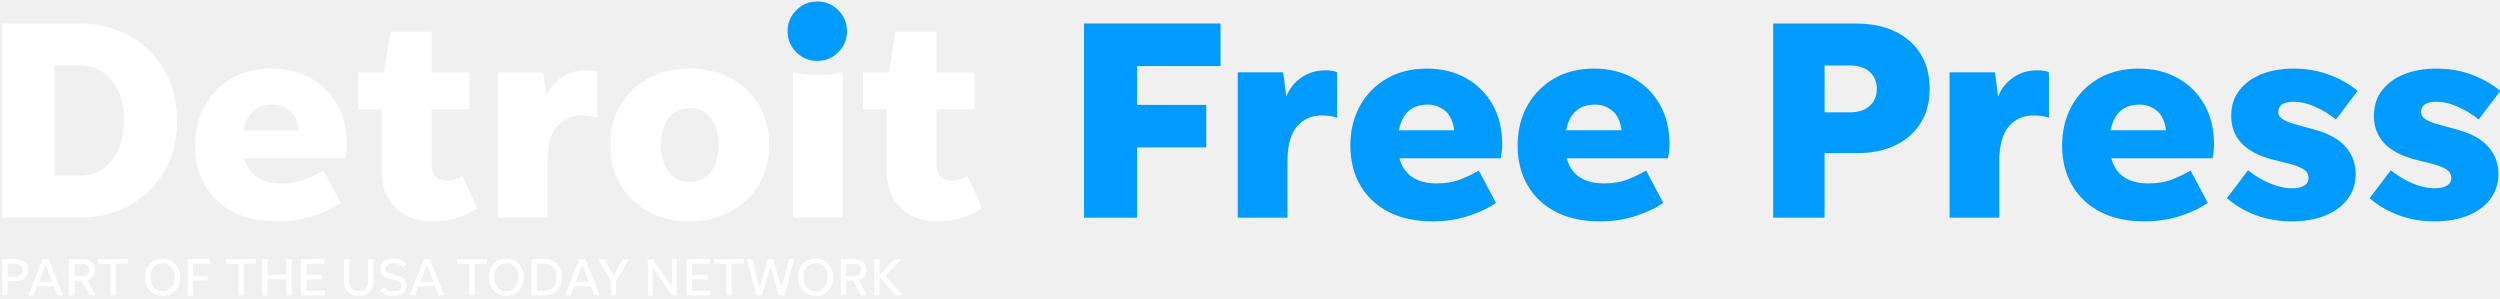
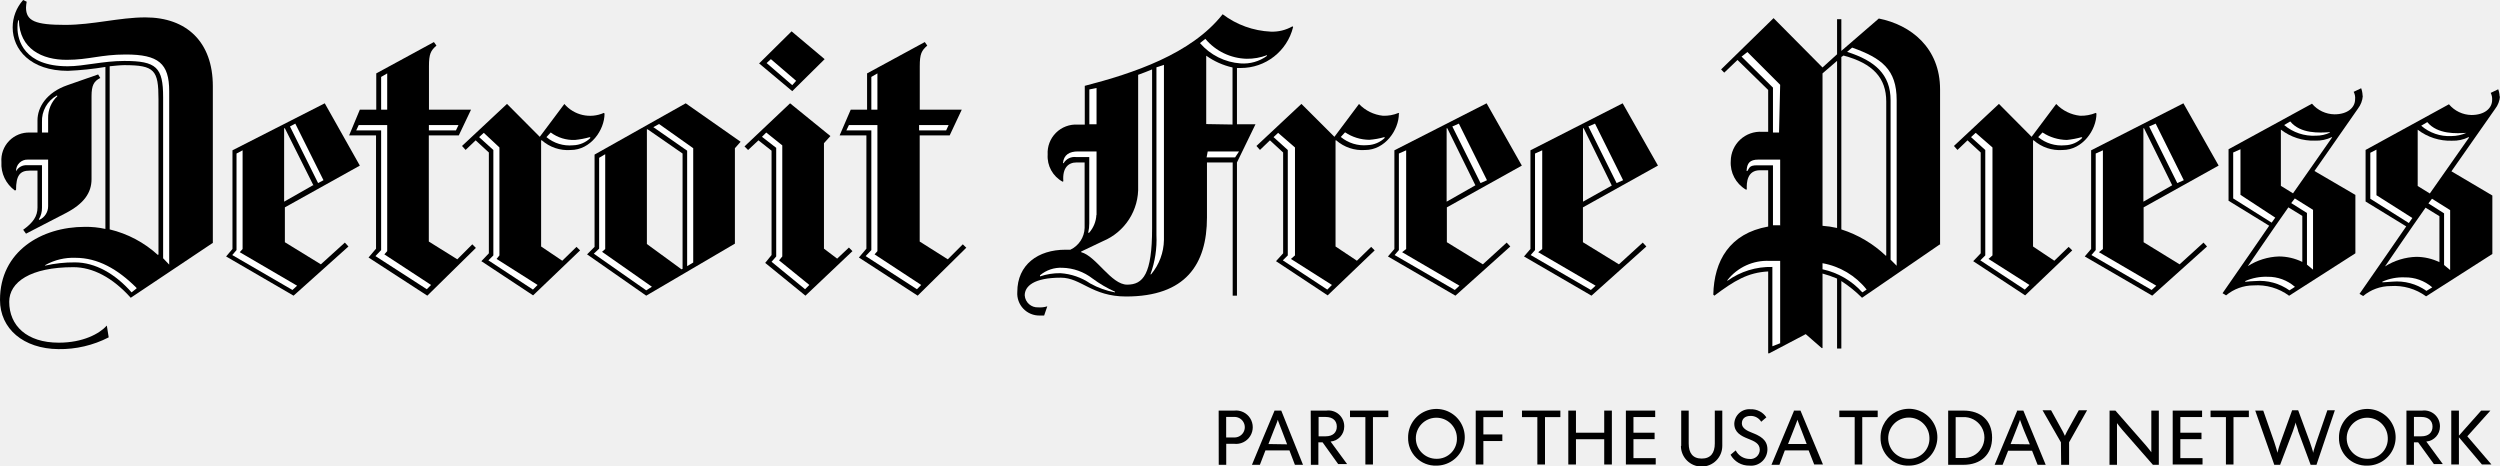
- <svg xmlns="http://www.w3.org/2000/svg" width="394" height="47" viewBox="0 0 394 47">
-   <g fill="none" fill-rule="evenodd">
-     <path fill="#FFFFFF" d="M8.592 27.689L12.417 27.689C14.607 27.689 16.339 26.895 17.615 25.304 18.889 23.714 19.527 21.614 19.527 19.004 19.527 16.394 18.889 14.294 17.615 12.704 16.339 11.114 14.607 10.319 12.417 10.319L8.592 10.319 8.592 27.689zM.357 34.304L.357 3.704 12.417 3.704C15.447 3.704 18.125 4.356 20.45 5.661 22.774 6.967 24.597 8.767 25.917 11.061 27.237 13.356 27.897 16.004 27.897 19.004 27.897 22.004 27.237 24.651 25.917 26.946 24.597 29.241 22.774 31.041 20.45 32.347 18.125 33.651 15.447 34.304 12.417 34.304L.357 34.304.357 34.304zM42.972 16.484C40.422 16.484 38.892 17.834 38.382 20.534L47.112 20.534C46.902 19.064 46.399 18.021 45.604 17.406 44.809 16.792 43.932 16.484 42.972 16.484zM53.682 31.964C52.541 32.774 51.094 33.464 49.339 34.034 47.584 34.603 45.717 34.889 43.737 34.889 41.007 34.889 38.674 34.386 36.739 33.381 34.804 32.377 33.319 30.974 32.284 29.174 31.249 27.374 30.732 25.304 30.732 22.964 30.732 20.595 31.242 18.494 32.262 16.664 33.281 14.834 34.692 13.401 36.492 12.366 38.292 11.332 40.391 10.814 42.792 10.814 45.132 10.814 47.194 11.316 48.979 12.321 50.764 13.327 52.159 14.722 53.164 16.506 54.169 18.292 54.672 20.384 54.672 22.784 54.672 23.114 54.649 23.459 54.604 23.819 54.559 24.179 54.507 24.555 54.447 24.944L38.472 24.944C39.192 27.584 41.156 28.904 44.367 28.904 45.807 28.904 47.082 28.679 48.192 28.229 49.301 27.779 50.232 27.329 50.982 26.879L53.682 31.964 53.682 31.964zM75.192 32.819C74.261 33.449 73.196 33.952 71.997 34.326 70.796 34.701 69.536 34.889 68.217 34.889 65.756 34.889 63.799 34.177 62.344 32.751 60.889 31.327 60.162 29.414 60.162 27.014L60.162 17.249 56.427 17.249 56.427 11.399 60.522 11.399 61.512 5.009 67.991 5.009 67.991 11.399 73.977 11.399 73.977 17.249 67.991 17.249 67.991 26.024C67.991 26.805 68.224 27.412 68.689 27.847 69.154 28.282 69.776 28.499 70.557 28.499 70.946 28.499 71.344 28.424 71.749 28.274 72.154 28.124 72.537 27.944 72.896 27.734L75.192 32.819M86.284 25.439L86.284 34.304 78.454 34.304 78.454 11.399 85.609 11.399 86.104 15.224C86.583 13.994 87.371 12.996 88.466 12.231 89.561 11.467 90.829 11.084 92.269 11.084 93.079 11.084 93.693 11.189 94.114 11.399L94.114 18.554C93.783 18.435 93.416 18.345 93.011 18.284 92.606 18.224 92.148 18.194 91.639 18.194 90.079 18.194 88.796 18.772 87.791 19.927 86.786 21.082 86.284 22.919 86.284 25.439M108.703 28.679C110.082 28.679 111.185 28.146 112.01 27.082 112.835 26.017 113.248 24.6 113.248 22.829 113.248 21.059 112.835 19.649 112.01 18.599 111.185 17.549 110.082 17.024 108.703 17.024 107.322 17.024 106.22 17.549 105.395 18.599 104.57 19.649 104.157 21.059 104.157 22.829 104.157 24.6 104.57 26.017 105.395 27.082 106.22 28.146 107.322 28.679 108.703 28.679zM108.703 34.889C106.242 34.889 104.074 34.371 102.2 33.336 100.325 32.302 98.854 30.884 97.79 29.084 96.725 27.284 96.193 25.199 96.193 22.829 96.193 20.459 96.725 18.374 97.79 16.574 98.854 14.774 100.325 13.364 102.2 12.344 104.074 11.324 106.242 10.814 108.703 10.814 111.162 10.814 113.33 11.324 115.205 12.344 117.08 13.364 118.55 14.774 119.615 16.574 120.679 18.374 121.213 20.459 121.213 22.829 121.213 25.199 120.679 27.284 119.615 29.084 118.55 30.884 117.08 32.302 115.205 33.336 113.33 34.371 111.162 34.889 108.703 34.889L108.703 34.889zM124.979 34.304L124.979 11.399C126.239 11.669 127.514 11.804 128.804 11.804 130.124 11.804 131.459 11.669 132.809 11.399L132.809 34.304 124.979 34.304M154.782 32.819C153.852 33.449 152.786 33.952 151.587 34.326 150.387 34.701 149.127 34.889 147.807 34.889 145.347 34.889 143.389 34.177 141.934 32.751 140.479 31.327 139.752 29.414 139.752 27.014L139.752 17.249 136.017 17.249 136.017 11.399 140.112 11.399 141.102 5.009 147.582 5.009 147.582 11.399 153.567 11.399 153.567 17.249 147.582 17.249 147.582 26.024C147.582 26.805 147.814 27.412 148.279 27.847 148.744 28.282 149.366 28.499 150.147 28.499 150.536 28.499 150.934 28.424 151.339 28.274 151.744 28.124 152.127 27.944 152.487 27.734L154.782 32.819" />
-     <polyline class="no-color-change" fill="#009BFF" points="179.216 34.304 170.846 34.304 170.846 3.704 192.356 3.704 192.356 10.409 179.216 10.409 179.216 16.529 190.106 16.529 190.106 23.234 179.216 23.234 179.216 34.304" />
-     <path class="no-color-change" fill="#009BFF" d="M202.904 25.439L202.904 34.304 195.074 34.304 195.074 11.399 202.229 11.399 202.724 15.224C203.203 13.994 203.991 12.996 205.086 12.231 206.181 11.467 207.449 11.084 208.889 11.084 209.699 11.084 210.313 11.189 210.734 11.399L210.734 18.554C210.403 18.435 210.036 18.345 209.631 18.284 209.226 18.224 208.769 18.194 208.259 18.194 206.699 18.194 205.416 18.772 204.411 19.927 203.406 21.082 202.904 22.919 202.904 25.439M225.052 16.484C222.502 16.484 220.972 17.834 220.462 20.534L229.192 20.534C228.982 19.064 228.479 18.021 227.685 17.406 226.89 16.792 226.012 16.484 225.052 16.484zM235.762 31.964C234.622 32.774 233.175 33.464 231.42 34.034 229.665 34.603 227.797 34.889 225.817 34.889 223.087 34.889 220.755 34.386 218.82 33.381 216.885 32.377 215.4 30.974 214.365 29.174 213.33 27.374 212.813 25.304 212.813 22.964 212.813 20.595 213.322 18.494 214.342 16.664 215.362 14.834 216.772 13.401 218.572 12.366 220.372 11.332 222.472 10.814 224.872 10.814 227.212 10.814 229.274 11.316 231.06 12.321 232.844 13.327 234.239 14.722 235.245 16.506 236.25 18.292 236.752 20.384 236.752 22.784 236.752 23.114 236.73 23.459 236.685 23.819 236.64 24.179 236.587 24.555 236.527 24.944L220.552 24.944C221.272 27.584 223.237 28.904 226.447 28.904 227.887 28.904 229.162 28.679 230.272 28.229 231.382 27.779 232.312 27.329 233.063 26.879L235.762 31.964 235.762 31.964zM251.418 16.484C248.868 16.484 247.337 17.834 246.828 20.534L255.558 20.534C255.348 19.064 254.845 18.021 254.05 17.406 253.255 16.792 252.377 16.484 251.418 16.484zM262.128 31.964C260.987 32.774 259.54 33.464 257.785 34.034 256.03 34.603 254.163 34.889 252.183 34.889 249.453 34.889 247.12 34.386 245.185 33.381 243.25 32.377 241.765 30.974 240.73 29.174 239.695 27.374 239.178 25.304 239.178 22.964 239.178 20.595 239.688 18.494 240.708 16.664 241.727 14.834 243.138 13.401 244.938 12.366 246.738 11.332 248.837 10.814 251.238 10.814 253.578 10.814 255.64 11.316 257.425 12.321 259.21 13.327 260.605 14.722 261.61 16.506 262.615 18.292 263.118 20.384 263.118 22.784 263.118 23.114 263.095 23.459 263.05 23.819 263.005 24.179 262.953 24.555 262.893 24.944L246.918 24.944C247.638 27.584 249.602 28.904 252.813 28.904 254.253 28.904 255.527 28.679 256.638 28.229 257.747 27.779 258.678 27.329 259.428 26.879L262.128 31.964 262.128 31.964zM287.552 17.699L291.602 17.699C292.892 17.699 293.912 17.361 294.662 16.686 295.412 16.012 295.787 15.119 295.787 14.009 295.787 12.899 295.412 12.006 294.662 11.332 293.912 10.656 292.892 10.319 291.602 10.319L287.552 10.319 287.552 17.699zM279.452 34.304L279.452 3.704 292.412 3.704C296.012 3.704 298.862 4.626 300.962 6.472 303.062 8.316 304.112 10.829 304.112 14.009 304.112 16.079 303.64 17.872 302.694 19.387 301.75 20.901 300.422 22.072 298.712 22.896 297.002 23.722 294.961 24.134 292.592 24.134L287.552 24.134 287.552 34.304 279.452 34.304 279.452 34.304zM315.083 25.439L315.083 34.304 307.252 34.304 307.252 11.399 314.407 11.399 314.902 15.224C315.382 13.994 316.169 12.996 317.265 12.231 318.36 11.467 319.627 11.084 321.067 11.084 321.877 11.084 322.492 11.189 322.913 11.399L322.913 18.554C322.582 18.435 322.215 18.345 321.81 18.284 321.405 18.224 320.947 18.194 320.438 18.194 318.877 18.194 317.595 18.772 316.59 19.927 315.584 21.082 315.083 22.919 315.083 25.439M337.231 16.484C334.681 16.484 333.151 17.834 332.641 20.534L341.371 20.534C341.161 19.064 340.658 18.021 339.863 17.406 339.068 16.792 338.191 16.484 337.231 16.484zM347.941 31.964C346.8 32.774 345.354 33.464 343.599 34.034 341.843 34.603 339.976 34.889 337.996 34.889 335.266 34.889 332.934 34.386 330.999 33.381 329.063 32.377 327.579 30.974 326.543 29.174 325.508 27.374 324.991 25.304 324.991 22.964 324.991 20.595 325.501 18.494 326.521 16.664 327.541 14.834 328.951 13.401 330.751 12.366 332.551 11.332 334.65 10.814 337.051 10.814 339.391 10.814 341.453 11.316 343.238 12.321 345.023 13.327 346.418 14.722 347.423 16.506 348.428 18.292 348.931 20.384 348.931 22.784 348.931 23.114 348.909 23.459 348.863 23.819 348.818 24.179 348.766 24.555 348.706 24.944L332.731 24.944C333.451 27.584 335.416 28.904 338.626 28.904 340.066 28.904 341.341 28.679 342.451 28.229 343.561 27.779 344.491 27.329 345.241 26.879L347.941 31.964 347.941 31.964zM361.175 34.889C359.195 34.889 357.343 34.574 355.618 33.944 353.893 33.314 352.34 32.414 350.96 31.244L354.291 26.834C355.34 27.674 356.473 28.357 357.688 28.881 358.903 29.407 360.095 29.669 361.266 29.669 362.045 29.669 362.667 29.534 363.133 29.264 363.598 28.994 363.831 28.589 363.831 28.049 363.831 27.479 363.567 27.021 363.043 26.677 362.518 26.332 361.581 25.994 360.23 25.664L358.07 25.124C353.78 23.984 351.635 21.689 351.635 18.239 351.635 16.709 352.055 15.389 352.896 14.279 353.735 13.169 354.89 12.314 356.36 11.714 357.83 11.114 359.54 10.814 361.49 10.814 363.41 10.814 365.218 11.114 366.913 11.714 368.607 12.314 370.16 13.184 371.57 14.324L368.15 18.824C367.1 17.984 365.99 17.31 364.82 16.799 363.65 16.289 362.555 16.034 361.536 16.034 359.885 16.034 359.061 16.574 359.061 17.654 359.061 18.134 359.308 18.524 359.803 18.824 360.298 19.124 360.996 19.395 361.896 19.634L364.82 20.444C367.01 21.044 368.63 21.944 369.68 23.144 370.73 24.344 371.255 25.77 371.255 27.419 371.255 28.919 370.835 30.231 369.996 31.356 369.155 32.481 367.978 33.352 366.463 33.967 364.948 34.581 363.185 34.889 361.175 34.889M383.666 34.889C381.686 34.889 379.833 34.574 378.108 33.944 376.383 33.314 374.831 32.414 373.451 31.244L376.781 26.834C377.831 27.674 378.964 28.357 380.179 28.881 381.394 29.407 382.586 29.669 383.756 29.669 384.536 29.669 385.158 29.534 385.624 29.264 386.088 28.994 386.321 28.589 386.321 28.049 386.321 27.479 386.058 27.021 385.534 26.677 385.008 26.332 384.071 25.994 382.721 25.664L380.561 25.124C376.271 23.984 374.126 21.689 374.126 18.239 374.126 16.709 374.546 15.389 375.386 14.279 376.226 13.169 377.381 12.314 378.851 11.714 380.321 11.114 382.031 10.814 383.981 10.814 385.9 10.814 387.708 11.114 389.403 11.714 391.098 12.314 392.65 13.184 394.061 14.324L390.641 18.824C389.59 17.984 388.481 17.31 387.311 16.799 386.141 16.289 385.045 16.034 384.026 16.034 382.376 16.034 381.551 16.574 381.551 17.654 381.551 18.134 381.799 18.524 382.293 18.824 382.789 19.124 383.486 19.395 384.386 19.634L387.311 20.444C389.5 21.044 391.121 21.944 392.171 23.144 393.221 24.344 393.746 25.77 393.746 27.419 393.746 28.919 393.326 30.231 392.486 31.356 391.646 32.481 390.468 33.352 388.954 33.967 387.438 34.581 385.676 34.889 383.666 34.889M128.804 9.599C127.514 9.599 126.411 9.142 125.496 8.227 124.581 7.311 124.124 6.209 124.124 4.919 124.124 3.629 124.581 2.527 125.496 1.611 126.411.697 127.514.239 128.804.239 130.094.239 131.196.697 132.111 1.611 133.026 2.527 133.484 3.629 133.484 4.919 133.484 6.209 133.026 7.311 132.111 8.227 131.196 9.142 130.094 9.599 128.804 9.599" />
-     <path fill="#FFFFFF" d="M1.205 43.619L2.348 43.619C2.723 43.619 3.02 43.526 3.238 43.341 3.457 43.157 3.566 42.905 3.566 42.585 3.566 42.266 3.457 42.014 3.238 41.83 3.02 41.644 2.723 41.552 2.348 41.552L1.205 41.552 1.205 43.619zM.357 46.55L.357 40.838 2.348 40.838C2.986 40.838 3.493 40.995 3.868 41.308 4.243 41.622 4.431 42.048 4.431 42.585 4.431 43.118 4.243 43.539 3.868 43.85 3.493 44.16 2.986 44.316 2.348 44.316L1.205 44.316 1.205 46.55.357 46.55.357 46.55zM6.144 44.4L8.228 44.4 7.186 41.72 6.144 44.4zM9.059 46.55L8.505 45.114 5.867 45.114 5.313 46.55 4.456 46.55 6.741 40.838 7.657 40.838 9.933 46.55 9.059 46.55 9.059 46.55zM11.731 43.534L12.898 43.534C13.262 43.534 13.552 43.445 13.767 43.266 13.983 43.087 14.091 42.846 14.091 42.543 14.091 42.241 13.983 42 13.767 41.821 13.552 41.642 13.262 41.552 12.898 41.552L11.731 41.552 11.731 43.534zM11.731 44.232L11.731 46.55 10.882 46.55 10.882 40.838 12.898 40.838C13.531 40.838 14.032 40.991 14.402 41.296 14.771 41.601 14.956 42.017 14.956 42.543 14.956 42.941 14.844 43.277 14.62 43.551 14.396 43.826 14.088 44.019 13.696 44.131L15.082 46.55 14.116 46.55 12.814 44.232 11.731 44.232 11.731 44.232z" />
-     <polyline fill="#FFFFFF" points="17.392 46.55 17.392 41.552 15.468 41.552 15.468 40.838 20.164 40.838 20.164 41.552 18.24 41.552 18.24 46.55 17.392 46.55" />
-     <path fill="#FFFFFF" d="M25.615,45.903 C25.985,45.903 26.314,45.81 26.602,45.622 C26.89,45.434 27.116,45.175 27.278,44.845 C27.441,44.515 27.522,44.131 27.522,43.694 C27.522,43.257 27.441,42.874 27.278,42.543 C27.116,42.213 26.89,41.954 26.602,41.766 C26.314,41.579 25.985,41.485 25.615,41.485 C25.246,41.485 24.918,41.579 24.632,41.766 C24.346,41.954 24.123,42.213 23.96,42.543 C23.798,42.874 23.717,43.257 23.717,43.694 C23.717,44.131 23.798,44.515 23.96,44.845 C24.123,45.175 24.346,45.434 24.632,45.622 C24.918,45.81 25.246,45.903 25.615,45.903 Z M25.615,46.643 C25.078,46.643 24.602,46.516 24.187,46.265 C23.773,46.012 23.446,45.665 23.208,45.223 C22.97,44.781 22.851,44.271 22.851,43.694 C22.851,43.118 22.97,42.608 23.208,42.166 C23.446,41.723 23.773,41.376 24.187,41.124 C24.602,40.872 25.078,40.746 25.615,40.746 C26.153,40.746 26.63,40.872 27.047,41.124 C27.464,41.376 27.792,41.723 28.03,42.166 C28.268,42.608 28.387,43.118 28.387,43.694 C28.387,44.271 28.268,44.781 28.03,45.223 C27.792,45.665 27.464,46.012 27.047,46.265 C26.63,46.516 26.153,46.643 25.615,46.643 L25.615,46.643 Z" />
-     <polyline fill="#FFFFFF" points="30.428 46.55 29.58 46.55 29.58 40.838 33.133 40.838 33.133 41.552 30.428 41.552 30.428 43.484 32.721 43.484 32.721 44.198 30.428 44.198 30.428 46.55" />
-     <polyline fill="#FFFFFF" points="37.559 46.55 37.559 41.552 35.636 41.552 35.636 40.838 40.331 40.838 40.331 41.552 38.408 41.552 38.408 46.55 37.559 46.55" />
-     <polyline fill="#FFFFFF" points="41.306 46.55 41.306 40.838 42.154 40.838 42.154 43.283 45.102 43.283 45.102 40.838 45.951 40.838 45.951 46.55 45.102 46.55 45.102 44.013 42.154 44.013 42.154 46.55 41.306 46.55" />
-     <polyline fill="#FFFFFF" points="47.446 46.55 47.446 40.838 51.108 40.838 51.108 41.552 48.294 41.552 48.294 43.316 50.772 43.316 50.772 44.03 48.294 44.03 48.294 45.836 51.175 45.836 51.175 46.55 47.446 46.55" />
-     <path fill="#FFFFFF" d="M56.534 45.903C56.999 45.903 57.364 45.764 57.63 45.483 57.896 45.203 58.029 44.825 58.029 44.349L58.029 40.838 58.878 40.838 58.878 44.358C58.878 45.069 58.669 45.627 58.252 46.033 57.835 46.439 57.262 46.643 56.534 46.643 55.806 46.643 55.235 46.439 54.821 46.033 54.406 45.627 54.199 45.069 54.199 44.358L54.199 40.838 55.048 40.838 55.048 44.349C55.048 44.825 55.181 45.203 55.447 45.483 55.712 45.764 56.075 45.903 56.534 45.903M62.045 46.643C61.613 46.643 61.201 46.567 60.81 46.416 60.418 46.265 60.101 46.063 59.861 45.811L60.34 45.248C60.563 45.455 60.828 45.618 61.133 45.735 61.438 45.853 61.742 45.911 62.045 45.911 62.414 45.911 62.712 45.84 62.939 45.697 63.166 45.554 63.279 45.357 63.279 45.105 63.279 44.876 63.198 44.683 63.035 44.526 62.873 44.369 62.596 44.238 62.204 44.131L61.414 43.921C60.905 43.787 60.534 43.596 60.301 43.35 60.069 43.103 59.953 42.782 59.953 42.384 59.953 42.059 60.04 41.773 60.213 41.527 60.387 41.281 60.626 41.089 60.932 40.951 61.237 40.814 61.582 40.746 61.969 40.746 62.378 40.746 62.761 40.823 63.12 40.977 63.478 41.131 63.794 41.345 64.069 41.619L63.557 42.174C63.315 41.95 63.065 41.778 62.805 41.657 62.544 41.537 62.269 41.476 61.977 41.476 61.625 41.476 61.336 41.551 61.112 41.699 60.888 41.848 60.776 42.053 60.776 42.316 60.776 42.557 60.856 42.745 61.015 42.88 61.175 43.014 61.42 43.126 61.75 43.215L62.632 43.459C63.142 43.599 63.514 43.795 63.749 44.047 63.985 44.299 64.102 44.613 64.102 44.988 64.102 45.318 64.015 45.608 63.842 45.857 63.668 46.106 63.428 46.299 63.12 46.436 62.812 46.574 62.453 46.643 62.045 46.643M66.236 44.4L68.319 44.4 67.277 41.72 66.236 44.4zM69.151 46.55L68.596 45.114 65.959 45.114 65.404 46.55 64.548 46.55 66.832 40.838 67.748 40.838 70.024 46.55 69.151 46.55 69.151 46.55z" />
-     <polyline fill="#FFFFFF" points="73.972 46.55 73.972 41.552 72.048 41.552 72.048 40.838 76.744 40.838 76.744 41.552 74.821 41.552 74.821 46.55 73.972 46.55" />
-     <path fill="#FFFFFF" d="M79.802 45.903C80.171 45.903 80.5 45.81 80.789 45.622 81.077 45.434 81.302 45.175 81.465 44.845 81.627 44.515 81.708 44.131 81.708 43.694 81.708 43.257 81.627 42.874 81.465 42.543 81.302 42.213 81.077 41.954 80.789 41.766 80.5 41.579 80.171 41.485 79.802 41.485 79.432 41.485 79.104 41.579 78.819 41.766 78.533 41.954 78.309 42.213 78.147 42.543 77.984 42.874 77.903 43.257 77.903 43.694 77.903 44.131 77.984 44.515 78.147 44.845 78.309 45.175 78.533 45.434 78.819 45.622 79.104 45.81 79.432 45.903 79.802 45.903zM79.802 46.643C79.264 46.643 78.788 46.516 78.374 46.265 77.959 46.012 77.633 45.665 77.395 45.223 77.157 44.781 77.038 44.271 77.038 43.694 77.038 43.118 77.157 42.608 77.395 42.166 77.633 41.723 77.959 41.376 78.374 41.124 78.788 40.872 79.264 40.746 79.802 40.746 80.339 40.746 80.816 40.872 81.234 41.124 81.651 41.376 81.979 41.723 82.217 42.166 82.455 42.608 82.574 43.118 82.574 43.694 82.574 44.271 82.455 44.781 82.217 45.223 81.979 45.665 81.651 46.012 81.234 46.265 80.816 46.516 80.339 46.643 79.802 46.643L79.802 46.643zM84.615 45.836L85.774 45.836C86.177 45.836 86.523 45.748 86.811 45.572 87.1 45.395 87.32 45.147 87.475 44.828 87.629 44.509 87.706 44.131 87.706 43.694 87.706 43.257 87.629 42.88 87.475 42.56 87.32 42.241 87.1 41.993 86.811 41.817 86.523 41.641 86.177 41.552 85.774 41.552L84.615 41.552 84.615 45.836zM83.766 46.55L83.766 40.838 85.774 40.838C86.334 40.838 86.824 40.957 87.244 41.195 87.664 41.433 87.99 41.766 88.222 42.195 88.455 42.623 88.571 43.123 88.571 43.694 88.571 44.265 88.455 44.765 88.222 45.193 87.99 45.622 87.664 45.955 87.244 46.193 86.824 46.431 86.334 46.55 85.774 46.55L83.766 46.55 83.766 46.55zM90.738 44.4L92.821 44.4 91.779 41.72 90.738 44.4zM93.653 46.55L93.098 45.114 90.461 45.114 89.906 46.55 89.05 46.55 91.334 40.838 92.25 40.838 94.526 46.55 93.653 46.55 93.653 46.55z" />
-     <polyline fill="#FFFFFF" points="97.13 44.282 97.13 46.55 96.282 46.55 96.282 44.282 94.274 40.838 95.274 40.838 96.711 43.476 98.147 40.838 99.129 40.838 97.13 44.282" />
-     <polyline fill="#FFFFFF" points="105.916 46.55 102.867 42.174 102.867 46.55 102.069 46.55 102.069 40.838 102.859 40.838 105.916 45.215 105.916 40.838 106.706 40.838 106.706 46.55 105.916 46.55" />
-     <polyline fill="#FFFFFF" points="108.201 46.55 108.201 40.838 111.864 40.838 111.864 41.552 109.05 41.552 109.05 43.316 111.527 43.316 111.527 44.03 109.05 44.03 109.05 45.836 111.931 45.836 111.931 46.55 108.201 46.55" />
-     <polyline fill="#FFFFFF" points="114.45 46.55 114.45 41.552 112.527 41.552 112.527 40.838 117.222 40.838 117.222 41.552 115.299 41.552 115.299 46.55 114.45 46.55" />
-     <polyline fill="#FFFFFF" points="122.766 46.55 121.43 41.998 120.095 46.55 119.213 46.55 117.693 40.838 118.533 40.838 119.692 45.357 121.027 40.838 121.834 40.838 123.178 45.374 124.345 40.838 125.169 40.838 123.648 46.55 122.766 46.55" />
-     <path fill="#FFFFFF" d="M128.537 45.903C128.907 45.903 129.236 45.81 129.524 45.622 129.812 45.434 130.038 45.175 130.2 44.845 130.363 44.515 130.444 44.131 130.444 43.694 130.444 43.257 130.363 42.874 130.2 42.543 130.038 42.213 129.812 41.954 129.524 41.766 129.236 41.579 128.907 41.485 128.537 41.485 128.168 41.485 127.84 41.579 127.555 41.766 127.269 41.954 127.045 42.213 126.882 42.543 126.72 42.874 126.639 43.257 126.639 43.694 126.639 44.131 126.72 44.515 126.882 44.845 127.045 45.175 127.269 45.434 127.555 45.622 127.84 45.81 128.168 45.903 128.537 45.903zM128.537 46.643C128 46.643 127.524 46.516 127.109 46.265 126.695 46.012 126.368 45.665 126.13 45.223 125.892 44.781 125.773 44.271 125.773 43.694 125.773 43.118 125.892 42.608 126.13 42.166 126.368 41.723 126.695 41.376 127.109 41.124 127.524 40.872 128 40.746 128.537 40.746 129.075 40.746 129.552 40.872 129.969 41.124 130.386 41.376 130.714 41.723 130.952 42.166 131.19 42.608 131.309 43.118 131.309 43.694 131.309 44.271 131.19 44.781 130.952 45.223 130.714 45.665 130.386 46.012 129.969 46.265 129.552 46.516 129.075 46.643 128.537 46.643L128.537 46.643zM133.35 43.534L134.517 43.534C134.881 43.534 135.171 43.445 135.387 43.266 135.603 43.087 135.71 42.846 135.71 42.543 135.71 42.241 135.603 42 135.387 41.821 135.171 41.642 134.881 41.552 134.517 41.552L133.35 41.552 133.35 43.534zM133.35 44.232L133.35 46.55 132.502 46.55 132.502 40.838 134.517 40.838C135.15 40.838 135.652 40.991 136.021 41.296 136.391 41.601 136.575 42.017 136.575 42.543 136.575 42.941 136.464 43.277 136.239 43.551 136.016 43.826 135.707 44.019 135.316 44.131L136.702 46.55 135.735 46.55 134.434 44.232 133.35 44.232 133.35 44.232z" />
-     <polyline fill="#FFFFFF" points="141.187 46.55 138.625 43.669 138.625 46.55 137.777 46.55 137.777 40.838 138.625 40.838 138.625 43.341 141.019 40.838 142.069 40.838 139.524 43.459 142.254 46.55 141.187 46.55" />
+ <svg xmlns="http://www.w3.org/2000/svg" viewBox="0 0 333.48 62.12">
+   <defs>
+     <style>.cls-1{fill:#fff;}</style>
+   </defs>
+   <g id="Layer_2" data-name="Layer 2">
+     <g id="Layer_1-2" data-name="Layer 1">
+       <path d="M162.56,54.77h2.06a2.23,2.23,0,1,1,0,4.43h-1.05V62h-1Zm2,3.58a1.37,1.37,0,1,0,0-2.73h-1v2.73Z" />
+       <path d="M170,54.77h.91L173.81,62h-1.08L172,60.08H168.8L168.06,62H167s2.61-6.31,3-7.19m1.69,4.46L171,57.46c-.1-.27-.55-1.38-.55-1.47h0c0,.09-.44,1.17-.56,1.47l-.69,1.77Z" />
+       <path d="M174.84,54.77h2.09a2.1,2.1,0,0,1,2.38,2.13,2,2,0,0,1-1.82,2l2.2,3H178.5L176.42,59h-.56V62h-1Zm2,3.43c.94,0,1.48-.5,1.48-1.29s-.54-1.29-1.48-1.29h-.95V58.2Z" />
+       <polygon points="182.13 55.64 180.08 55.64 180.08 54.77 185.19 54.77 185.19 55.64 183.14 55.64 183.14 61.96 182.13 61.96 182.13 55.64" />
+       <path d="M187.83,58.37a3.78,3.78,0,1,1,3.78,3.74,3.65,3.65,0,0,1-3.78-3.74m6.51,0a2.74,2.74,0,1,0-2.74,2.83,2.67,2.67,0,0,0,2.74-2.83" />
+       <polygon points="196.85 54.77 200.48 54.77 200.48 55.64 197.87 55.64 197.87 57.95 200.4 57.95 200.4 58.83 197.87 58.83 197.87 61.96 196.85 61.96 196.85 54.77" />
+       <polygon points="205.07 55.64 203.02 55.64 203.02 54.77 208.14 54.77 208.14 55.64 206.09 55.64 206.09 61.96 205.07 61.96 205.07 55.64" />
+       <polygon points="209.2 54.77 210.22 54.77 210.22 57.72 213.99 57.72 213.99 54.77 215.01 54.77 215.01 61.96 213.99 61.96 213.99 58.59 210.22 58.59 210.22 61.96 209.2 61.96 209.2 54.77" />
+       <polygon points="216.88 54.77 220.79 54.77 220.79 55.63 217.89 55.63 217.89 57.72 220.71 57.72 220.71 58.58 217.89 58.58 217.89 61.11 220.86 61.11 220.86 61.96 216.88 61.96 216.88 54.77" />
+       <path d="M224.26,59.48V54.77h1v4.4c0,1.26.54,2,1.74,2s1.74-.77,1.74-2v-4.4h1v4.71a2.76,2.76,0,0,1-5.52,0" />
+       <path d="M230.84,60.66l.69-.58a2.08,2.08,0,0,0,1.81,1.14,1.24,1.24,0,0,0,1.4-1.22c0-.85-.71-1.14-1.59-1.49s-1.81-.81-1.81-2a2,2,0,0,1,2.17-1.92,2.41,2.41,0,0,1,2.11,1.08l-.69.59a1.61,1.61,0,0,0-1.42-.78c-.7,0-1.16.35-1.16,1s.72,1,1.35,1.24c1,.4,2.06.88,2.06,2.21a2.18,2.18,0,0,1-2.4,2.18,2.81,2.81,0,0,1-2.52-1.45" />
+       <path d="M239.26,54.77h.91l3,7.19H242l-.74-1.88h-3.18L237.36,62H236.3l3-7.19M241,59.23l-.68-1.77c-.1-.27-.55-1.38-.56-1.47h0c0,.09-.44,1.17-.55,1.47l-.7,1.77Z" />
+       <polygon points="247.4 55.64 245.35 55.64 245.35 54.77 250.47 54.77 250.47 55.64 248.41 55.64 248.41 61.96 247.4 61.96 247.4 55.64" />
+       <path d="M250.85,58.37a3.79,3.79,0,1,1,3.78,3.74,3.65,3.65,0,0,1-3.78-3.74m6.52,0a2.75,2.75,0,1,0-2.75,2.83,2.68,2.68,0,0,0,2.75-2.83" />
+       <path d="M259.87,54.77h2.05c2.29,0,3.81,1.31,3.81,3.6S264.2,62,261.92,62h-2.05Zm1,6.32h.94a2.73,2.73,0,1,0,0-5.45h-.94Z" />
+       <path d="M269,54.77h.9L272.88,62H271.8l-.74-1.88h-3.19L267.13,62h-1.06l3-7.19m1.69,4.46L270,57.46c-.1-.27-.54-1.38-.55-1.47h0c0,.09-.44,1.17-.55,1.47l-.7,1.77Z" />
+       <path d="M274.91,59l-2.45-4.27h1.14l1.33,2.41a8.82,8.82,0,0,1,.51,1h0a10.78,10.78,0,0,1,.51-1l1.34-2.41h1.11L276,59V62h-1.06Z" />
+       <path d="M281.4,54.77h.78l4.08,4.66c.12.14.66.8.71.9h0c0-.1,0-.93,0-1.11V54.77h1V62h-.79l-4.08-4.66c-.12-.13-.65-.8-.71-.9h0c0,.1,0,.93,0,1.12V62h-1Z" />
+       <polygon points="289.82 54.77 293.74 54.77 293.74 55.63 290.84 55.63 290.84 57.72 293.66 57.72 293.66 58.58 290.84 58.58 290.84 61.11 293.8 61.11 293.8 61.96 289.82 61.96 289.82 54.77" />
+       <polygon points="296.92 55.64 294.87 55.64 294.87 54.77 299.98 54.77 299.98 55.64 297.93 55.64 297.93 61.96 296.92 61.96 296.92 55.64" />
+       <path d="M300.83,54.77h1.07L303.38,59c.05.17.4,1.23.41,1.4h0a12.4,12.4,0,0,1,.42-1.4l1.54-4.27h.81L308.13,59c.06.17.42,1.23.43,1.4h0c0-.17.37-1.23.42-1.4l1.47-4.27h1L309,62h-.78l-1.66-4.48c0-.16-.34-1-.35-1.17h0c0,.16-.31,1-.36,1.17L304.15,62h-.78Z" />
+       <path d="M312,58.37a3.78,3.78,0,1,1,3.78,3.74A3.65,3.65,0,0,1,312,58.37m6.51,0a2.74,2.74,0,1,0-2.74,2.83,2.67,2.67,0,0,0,2.74-2.83" />
+       <path d="M321,54.77h2.09a2.1,2.1,0,0,1,2.38,2.13,2,2,0,0,1-1.82,2l2.2,3h-1.19L322.56,59H322V62h-1Zm2,3.43c.94,0,1.48-.5,1.48-1.29s-.54-1.29-1.48-1.29H322V58.2Z" />
+       <polygon points="326.98 54.77 328 54.77 328 58.11 330.97 54.77 332.2 54.77 329.12 58.2 332.34 61.96 331.07 61.96 328 58.33 328 61.96 326.98 61.96 326.98 54.77" />
+       <path d="M128.87,33.07l-6.46,6.37-7.84-5.09,1-1.18V18.06H112l1.48-3.43h2.18V9.79l7.7-4.18.33.47c-.76.67-1,1.09-1,2.76v5.79h5.6l-1.61,3.43h-4V32.22l3.75,2.37,2-2,.48.47Z" />
+       <polygon points="110 7.89 105.68 12.16 101.26 8.46 105.59 4.18 110 7.89 110 7.89" />
+       <polygon points="113.71 33.5 107.44 39.44 102.07 35.07 102.92 34.02 102.92 20.1 101.17 18.72 99.79 20.01 99.31 19.53 105.39 13.78 110.77 18.15 109.91 19.1 109.91 33.17 111.67 34.5 113.24 33.02 113.71 33.5 113.71 33.5" />
+       <path d="M80.64,15.16c0,2.18-1.85,4.85-4.52,4.85a5.24,5.24,0,0,1-3.84-1.29h-.1V32.88L75,34.78l1.9-1.85.48.47-6.27,6-6.9-4.56,1-1.05V20.34l-1.76-1.62L62.11,20l-.48-.53,6-5.61L72,18.25l3.28-4.38a4.53,4.53,0,0,0,5.27,1.19l.1.1Z" />
+       <path d="M63.48,33.07,57,39.44l-7.84-5.09,1-1.18V18.06H46.57L48,14.63h2.19V9.79l7.69-4.18.34.47c-.76.67-1,1.09-1,2.76v5.79h5.61L61.2,18.06h-4V32.22L61,34.59l2-2,.47.47Z" />
+       <path d="M13.36,10.41c-.82.42-1.15.95-1.15,2.42V23.9c0,1.8-1,3.26-3.42,4.52L3.47,31.17l-.38-.52C4.42,29.7,5,28.84,5,27.7V22.76H3.94c-1.28,0-1.8.66-1.8,2.57L2,25.42a4.35,4.35,0,0,1-1.81-3.8,3.67,3.67,0,0,1,3.8-3.94H5V16.06c0-1.76,1.2-3.73,4-4.7l4.09-1.43.29.48Z" />
+       <path d="M98.79,18.91l-.76.86V32.5L86.2,39.44l-7.89-5.51,1-1V20.62l12.16-6.84,7.32,5.13Zm-7.74,17V20.48l-4.66-3.23h-.1v15.3l4.61,3.37.15-.05Z" />
+       <path d="M48,22.09,38,27.66v4.65l4.8,2.95L46,32.36l.48.52-7.32,6.56-9-5.23.85-1V20.05l12.31-6.27L48,22.09Zm-6.18,2.66L38,17.11l-.1,0v9.79l3.85-2.19Z" />
+       <path d="M28.37,32.41,17.44,39.72C15,37,12.35,35.64,9.79,35.64c-5.75,0-8.56,2-8.56,4.61,0,3.18,2.33,5.46,6.61,5.46,3.23,0,5.42-1.19,6.41-2.28L14.5,45a14.19,14.19,0,0,1-6.71,1.57C3.13,46.52,0,43.86,0,40c0-6.46,5.51-9.74,11.31-9.74a11.64,11.64,0,0,1,2.75.28V8.93a41.69,41.69,0,0,1-5,.52c-5,0-7.37-2.85-7.37-5.79A5.48,5.48,0,0,1,3.09,0l.47.23A5.13,5.13,0,0,0,3.47,1C3.47,2.8,4.7,3.32,8.7,3.32c3.7,0,7.22-1,10.69-1,5.51,0,9,3.28,9,9.17v21ZM21.14,34V13.21c0-3.85-.52-4.52-4.56-4.52-.52,0-1.47.1-1.95.15V30.6A14.54,14.54,0,0,1,21.05,34l.09-.05Z" />
+       <path d="M186.6,15.16c0,2.18-1.85,4.85-4.51,4.85a5.27,5.27,0,0,1-3.85-1.29h-.09V32.88l2.85,1.9,1.9-1.85.47.47-6.27,6-6.89-4.56.95-1.05V20.34l-1.76-1.62L168.07,20l-.47-.53,6-5.61L178,18.25l3.28-4.38a5.16,5.16,0,0,0,3.19,1.57,4.94,4.94,0,0,0,2.09-.38l.09.1Z" />
+       <path d="M221.15,22.09l-10,5.57v4.65l4.8,2.95,3.18-2.9.48.52-7.32,6.56-9-5.23.86-1V20.05l12.3-6.27,4.71,8.31ZM215,24.75l-3.75-7.64-.09,0v9.79L215,24.75Z" />
+       <path d="M203,22.09l-10,5.57v4.65l4.8,2.95,3.18-2.9.48.52-7.32,6.56-9-5.23.86-1V20.05l12.3-6.27L203,22.09Zm-6.18,2.66-3.76-7.64-.09,0v9.79l3.85-2.19Z" />
+       <path d="M172.49,3.61a7.17,7.17,0,0,1-7,5.46H165v7.51h2.47L165,21.67V39.44h-.57V21.67H161V29c0,6.28-2.86,10.55-10.79,10.55-4.56,0-6-2.51-8.7-2.51-3.61,0-4.82,1.14-4.82,2.36A1.72,1.72,0,0,0,138.51,41a3.17,3.17,0,0,0,1.19-.14l-.42,1.23a5.72,5.72,0,0,1-.58,0,2.94,2.94,0,0,1-3-3.15c0-3.63,2.76-5.63,6.42-5.63.22,0,.44,0,.66,0a3.32,3.32,0,0,0,1.9-2.9V21.67H143.6c-1.09,0-1.9.71-1.76,2.51l-.09.06a3.84,3.84,0,0,1-2-3.62,3.78,3.78,0,0,1,4-4h.95V11.45c6.42-1.66,14.21-4.23,18.39-9.55a11.5,11.5,0,0,0,6.42,2.32,5.37,5.37,0,0,0,2.9-.71l.09.1Zm-8.08,13V9a9.73,9.73,0,0,1-3.51-1.57v9.12ZM153.68,30.46V9.26c-.58.24-1.19.48-1.86.72V24.81a7.64,7.64,0,0,1-4.7,7.36l-2.9,1.38v.09c2,.52,4,4.33,6.13,4.33s3.33-1.38,3.33-7.51Z" />
+       <path d="M279.65,15.16c0,2.18-1.86,4.85-4.52,4.85a5.27,5.27,0,0,1-3.85-1.29h-.09V32.88l2.84,1.9,1.91-1.85.48.47-6.28,6-6.93-4.56,1-1.05V20.34l-1.76-1.62L261.11,20l-.47-.53,6-5.61L271,18.25l3.28-4.38a5.16,5.16,0,0,0,3.19,1.57,5.1,5.1,0,0,0,2.09-.38l.1.1Z" />
+       <path d="M333.48,12.83a3.09,3.09,0,0,1-.66,1.71L327,22.85l5.46,3.23v7.8l-8.84,5.65a7.17,7.17,0,0,0-4.74-1.37,5.71,5.71,0,0,0-3.66,1.33l-.48-.29c1.9-2.71,6.23-9,6.23-9l-5.42-3.32V20l11.12-6.09a4,4,0,0,0,3,1.43c1.76,0,2.76-.9,2.76-2a1.78,1.78,0,0,0-.19-.95l1-.48a3,3,0,0,1,.19,1Zm-4.13,5.51-.05-.05a4.62,4.62,0,0,1-2.23.48,7.11,7.11,0,0,1-4.57-1.47v7.51l1.62,1c1.52-2.14,3.75-5.37,5.23-7.46ZM325.4,35V28.84l-1.85-1.14c-1.85,2.61-5.41,7.84-5.41,7.84a8.26,8.26,0,0,1,4.18-1.28,7.18,7.18,0,0,1,3.08.71Z" />
+       <path d="M315.18,12.78a3.15,3.15,0,0,1-.65,1.71l-5.8,8.32L314.19,26v7.79l-8.84,5.66a7.15,7.15,0,0,0-4.75-1.38,5.71,5.71,0,0,0-3.66,1.33l-.47-.29c1.9-2.71,6.22-9,6.22-9l-5.42-3.33V19.91l11.13-6.08a4,4,0,0,0,3,1.42c1.75,0,2.75-.9,2.75-2a1.69,1.69,0,0,0-.19-1l1-.48a3,3,0,0,1,.19,1Zm-4.13,5.51,0,0a4.75,4.75,0,0,1-2.24.47,7.08,7.08,0,0,1-4.56-1.47v7.5l1.62,1c1.52-2.14,3.75-5.38,5.22-7.47Zm-3.94,16.64V28.8l-1.86-1.14c-1.85,2.61-5.41,7.84-5.41,7.84A8.2,8.2,0,0,1,304,34.21a7.1,7.1,0,0,1,3.09.72Z" />
+       <path d="M295.94,22.09l-10,5.57v4.65l4.8,2.95,3.19-2.9.47.52-7.31,6.56-9-5.23.85-1V20.05l12.31-6.27,4.7,8.31Zm-6.17,2.66L286,17.11l-.09,0v9.79l3.85-2.19Z" />
+       <path d="M258.83,32.55l-10.45,7.17a16.86,16.86,0,0,0-2.76-2.23v9h-.57V37.16a15.09,15.09,0,0,0-1.94-.67v9.94H243l-2.13-1.86L236,47.13h-.14V36.21c-2.71.14-4.51,1.23-7.18,3.23l-.14-.14c.1-4.52,2.19-8.17,7.32-9.08V22.71h-1.09c-1.71,0-1.81,1.62-1.76,2.57l-.14,0a4.11,4.11,0,0,1-2-3.81,3.94,3.94,0,0,1,4.18-3.89h.81V12l-4.09-4L230,9.69l-.42-.43,7-6.84L243.11,9l1.94-1.76V2.56h.57V6.79l5-4.32c4.27.85,8.17,3.9,8.17,9.46V32.55Zm-7.22,1.52V13.54c0-3.13-1.76-5.08-5.7-6.13l-.29.19v23a15.39,15.39,0,0,1,5.94,3.52Zm-6.56-3.66V8.12l-1.94,1.67V30.12a12.54,12.54,0,0,1,1.94.29Z" />
+       <polygon class="cls-1" points="126.54 16.68 122.6 16.68 122.6 17.39 126.21 17.39 126.54 16.68 126.54 16.68" />
+       <polygon class="cls-1" points="117.04 14.63 117.04 9.79 116.23 10.26 116.23 14.63 117.04 14.63 117.04 14.63" />
+       <polygon class="cls-1" points="122.88 38.01 116.66 33.93 117.04 33.5 117.04 16.68 113.24 16.68 112.9 17.39 116.23 17.39 116.23 33.36 115.47 34.16 122.31 38.58 122.88 38.01 122.88 38.01" />
+       <polygon class="cls-1" points="216.51 24.04 212.76 16.49 211.88 16.87 215.64 24.42 216.51 24.04 216.51 24.04" />
+       <polygon class="cls-1" points="212.84 38.11 205.18 33.64 205.72 33.22 205.72 20.05 204.76 20.48 204.76 33.36 204.18 34.02 212.21 38.68 212.84 38.11 212.84 38.11" />
+       <polygon class="cls-1" points="198.35 24.04 194.6 16.49 193.73 16.87 197.49 24.42 198.35 24.04 198.35 24.04" />
+       <path class="cls-1" d="M184.66,18.34l0-.05a10,10,0,0,1-2,.36,5.91,5.91,0,0,1-3.24-1l-.57.62a4.87,4.87,0,0,0,3.57,1.09,3.48,3.48,0,0,0,2.33-1Z" />
+       <polygon class="cls-1" points="194.68 38.11 187.03 33.64 187.57 33.22 187.57 20.05 186.6 20.48 186.6 33.36 186.03 34.02 194.06 38.68 194.68 38.11 194.68 38.11" />
+       <path class="cls-1" d="M169,7.46v-.1a7.33,7.33,0,0,1-2.7.48,7.44,7.44,0,0,1-5.52-2.66l-.71.57a7.88,7.88,0,0,0,5.42,2.71,5.34,5.34,0,0,0,3.51-1Z" />
+       <polygon class="cls-1" points="177.67 38.01 172.2 34.54 172.74 34.07 172.74 19.67 170.49 17.72 169.88 18.29 171.78 20.01 171.78 34.07 171.12 34.73 177.05 38.63 177.67 38.01 177.67 38.01" />
+       <polygon class="cls-1" points="165.28 20.2 161.1 20.2 160.95 21 164.75 21 165.28 20.2 165.28 20.2" />
+       <path class="cls-1" d="M155.26,32V8.65l-1,.33V31.36a13.38,13.38,0,0,1-.8,5.23h.09A7.3,7.3,0,0,0,155.26,32Z" />
+       <polygon class="cls-1" points="146.27 16.58 146.27 11.74 145.31 11.93 145.31 16.58 146.27 16.58 146.27 16.58" />
+       <path class="cls-1" d="M146.27,28.7V20.2h-2.48c-1.12,0-1.89.43-2,1.56l.09,0a1.7,1.7,0,0,1,1.66-.81h1.76v8.84a5.08,5.08,0,0,1-.14,1.23l.09.06a3.87,3.87,0,0,0,1-2.43Z" />
+       <path class="cls-1" d="M148.73,39v-.09a16.26,16.26,0,0,1-3-1.76,6.82,6.82,0,0,0-4-1.43,4.3,4.3,0,0,0-3,1v.15a8.14,8.14,0,0,1,2.71-.43,8,8,0,0,1,4,1.38A10.74,10.74,0,0,0,148.73,39Z" />
+       <path class="cls-1" d="M329.06,17.72l0,0c-1.38.09-3.9.23-5.28-1.43l-.81.48A5.69,5.69,0,0,0,327,18.15a4.94,4.94,0,0,0,2-.43Z" />
+       <polygon class="cls-1" points="321.79 29.08 317 26.04 317 19.96 316.18 20.38 316.18 26.51 321.32 29.75 321.79 29.08 321.79 29.08" />
+       <polygon class="cls-1" points="326.83 36.02 326.83 28.03 324.41 26.51 323.93 27.13 326.02 28.46 326.02 35.35 326.83 36.02 326.83 36.02" />
+       <path class="cls-1" d="M310.77,17.68l0-.05c-1.38.09-3.9.24-5.27-1.43l-.81.48a6.05,6.05,0,0,0,4.24,1.42,4.4,4.4,0,0,0,1.89-.42Z" />
+       <path class="cls-1" d="M324.41,38.3A5.47,5.47,0,0,0,320.79,37a6.66,6.66,0,0,0-3,.57v.09c.42,0,.9-.08,1.33-.09a6.82,6.82,0,0,1,4.55,1.23l.77-.47Z" />
+       <polygon class="cls-1" points="303.5 29.03 298.86 25.99 298.86 19.91 297.89 20.34 297.89 26.47 303.02 29.7 303.5 29.03 303.5 29.03" />
+       <polygon class="cls-1" points="308.54 35.97 308.54 27.99 306.11 26.47 305.63 27.09 307.73 28.41 307.73 35.3 308.54 35.97 308.54 35.97" />
+       <polygon class="cls-1" points="291.3 24.04 287.55 16.49 286.68 16.87 290.43 24.42 291.3 24.04 291.3 24.04" />
+       <path class="cls-1" d="M306.11,38.25a5.42,5.42,0,0,0-3.61-1.33,6.85,6.85,0,0,0-3,.57v.1c.43-.05.9-.09,1.33-.1a6.85,6.85,0,0,1,4.56,1.24l.76-.48Z" />
+       <path class="cls-1" d="M277.69,18.34l0-.05a11.58,11.58,0,0,1-2,.38,6.11,6.11,0,0,1-3.24-1l-.57.62a4.87,4.87,0,0,0,3.57,1.09,3.4,3.4,0,0,0,2.32-1Z" />
+       <polygon class="cls-1" points="287.63 38.11 279.98 33.64 280.51 33.22 280.51 20.05 279.55 20.48 279.55 33.36 278.98 34.02 287.01 38.68 287.63 38.11 287.63 38.11" />
+       <polygon class="cls-1" points="270.71 38.01 265.25 34.54 265.78 34.07 265.78 19.67 263.54 17.72 262.92 18.29 264.82 20.01 264.82 34.07 264.16 34.73 270.09 38.63 270.71 38.01 270.71 38.01" />
+       <path class="cls-1" d="M253,35.45V13.35c0-4.09-2-5.6-5.94-7l-.67.57c3.71,1.18,5.8,3,5.8,6.46V34.64l.81.81Z" />
+       <polygon class="cls-1" points="237.31 17.68 237.46 11.31 233.09 6.94 232.31 7.55 236.5 11.69 236.5 17.68 237.31 17.68 237.31 17.68" />
+       <path class="cls-1" d="M237.46,30.08V21.29h-2.91c-1.14,0-1.52.47-1.57,1.52l.1,0c.29-.38.23-.76,1.28-.76h2.14v8l1,0Z" />
+       <path class="cls-1" d="M249,38.63a9.69,9.69,0,0,0-5.89-3.52v.81A10,10,0,0,1,248.42,39l.58-.38Z" />
+       <path class="cls-1" d="M237.46,45.8v-11h-1.39a6.74,6.74,0,0,0-5.65,2.57l0,.09a9.84,9.84,0,0,1,6-1.85V46.19l1-.39Z" />
+       <polygon class="cls-1" points="106.2 10.78 102.83 7.89 102.26 8.41 105.68 11.36 106.2 10.78 106.2 10.78" />
+       <polygon class="cls-1" points="107.96 38.01 103.92 34.73 104.35 34.21 104.35 19.39 102.21 17.68 101.64 18.25 103.54 19.72 103.54 34.21 102.92 34.92 107.39 38.58 107.96 38.01 107.96 38.01" />
+       <polygon class="cls-1" points="92.47 35.02 92.47 19.77 87.91 16.54 87.15 16.96 91.66 20.1 91.66 35.5 92.47 35.02 92.47 35.02" />
+       <path class="cls-1" d="M78.69,18.34l0-.05a11.41,11.41,0,0,1-2,.38,5.08,5.08,0,0,1-3.23-1l-.57.62a4.84,4.84,0,0,0,3.56,1.09,3.42,3.42,0,0,0,2.33-1Z" />
+       <polygon class="cls-1" points="86.96 38.25 80.31 33.59 80.73 33.22 80.73 20.57 79.92 21.05 79.92 33.17 79.21 33.84 86.2 38.73 86.96 38.25 86.96 38.25" />
+       <polygon class="cls-1" points="61.16 16.68 57.21 16.68 57.21 17.39 60.82 17.39 61.16 16.68 61.16 16.68" />
+       <polygon class="cls-1" points="71.71 38.01 66.24 34.54 66.62 34.07 66.62 19.67 64.53 17.72 63.91 18.29 65.81 20.01 65.81 34.07 65.15 34.73 71.09 38.63 71.71 38.01 71.71 38.01" />
+       <polygon class="cls-1" points="51.65 14.63 51.65 9.79 50.84 10.26 50.84 14.63 51.65 14.63 51.65 14.63" />
+       <polygon class="cls-1" points="57.5 38.01 51.27 33.93 51.65 33.5 51.65 16.68 47.85 16.68 47.52 17.39 50.84 17.39 50.84 33.36 50.08 34.16 56.93 38.58 57.5 38.01 57.5 38.01" />
+       <polygon class="cls-1" points="43.15 24.04 39.39 16.49 38.68 16.87 42.43 24.42 43.15 24.04 43.15 24.04" />
+       <polygon class="cls-1" points="39.63 38.11 31.98 33.64 32.36 33.22 32.36 20.05 31.55 20.48 31.55 33.36 30.98 34.02 39.01 38.68 39.63 38.11 39.63 38.11" />
+       <path class="cls-1" d="M22.57,35.3V12.16c0-3.7-1.43-4.89-5.8-4.89-3.32,0-4.94.71-7.84.71C5.6,8,2.61,6.51,2.52,2.71l-.1,0a4.15,4.15,0,0,0-.09,1c0,1.61.85,5.13,6.7,5.13,2.18,0,4.7-.71,7.55-.71,4.28,0,5.18.85,5.18,4.84V34.45l.81.85Z" />
+       <path class="cls-1" d="M7.65,12.83l-.05-.1a3.87,3.87,0,0,0-2,3.57v1.38h.82V15.77a3.92,3.92,0,0,1,1.23-2.94Z" />
+       <path class="cls-1" d="M6.42,27.51V21.29H3.7a1.51,1.51,0,0,0-1.56,1.56l0,0a1.53,1.53,0,0,1,1.47-.81H5.6V27.7a2.93,2.93,0,0,1-.42,1.57l.09.05a2,2,0,0,0,1.15-1.81Z" />
+       <path class="cls-1" d="M18.2,38.39c-2.52-2.52-5.18-4-8.13-4a7.65,7.65,0,0,0-4,.95l-.09.1A17.33,17.33,0,0,1,10,35c2.71,0,5.37,1.52,7.55,4l.67-.53Z" />
+     </g>
  </g>
</svg>
